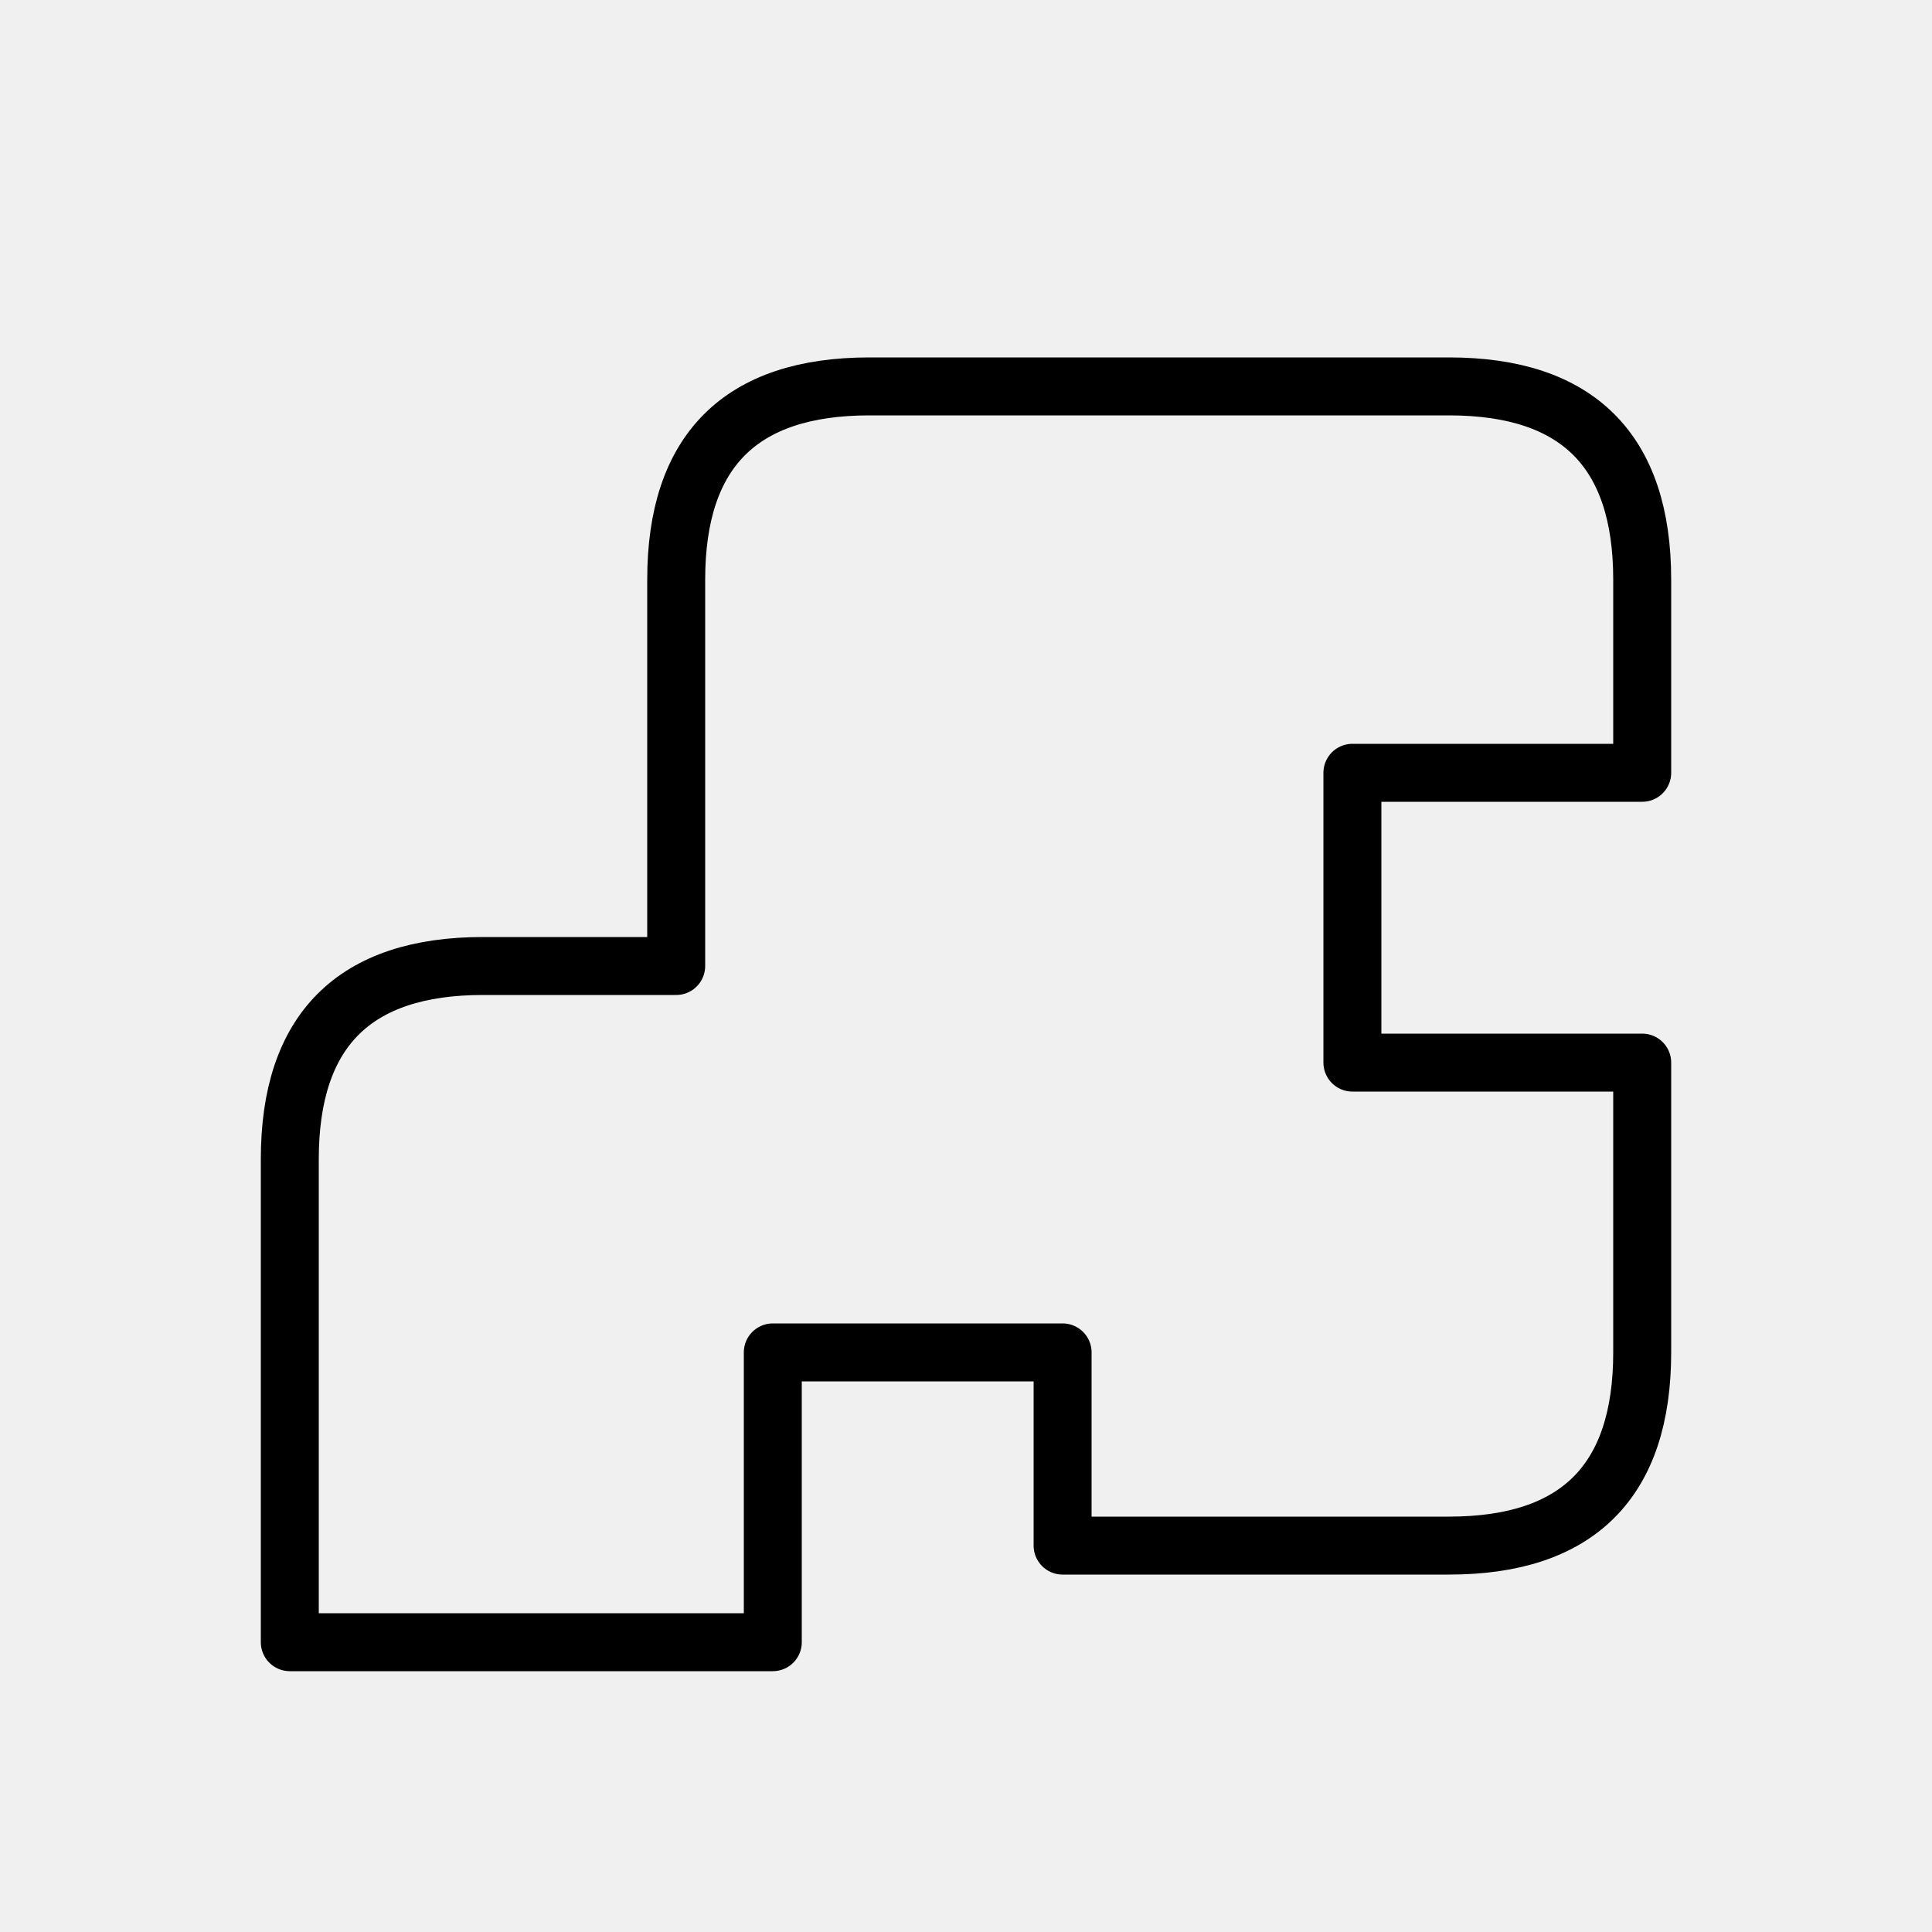
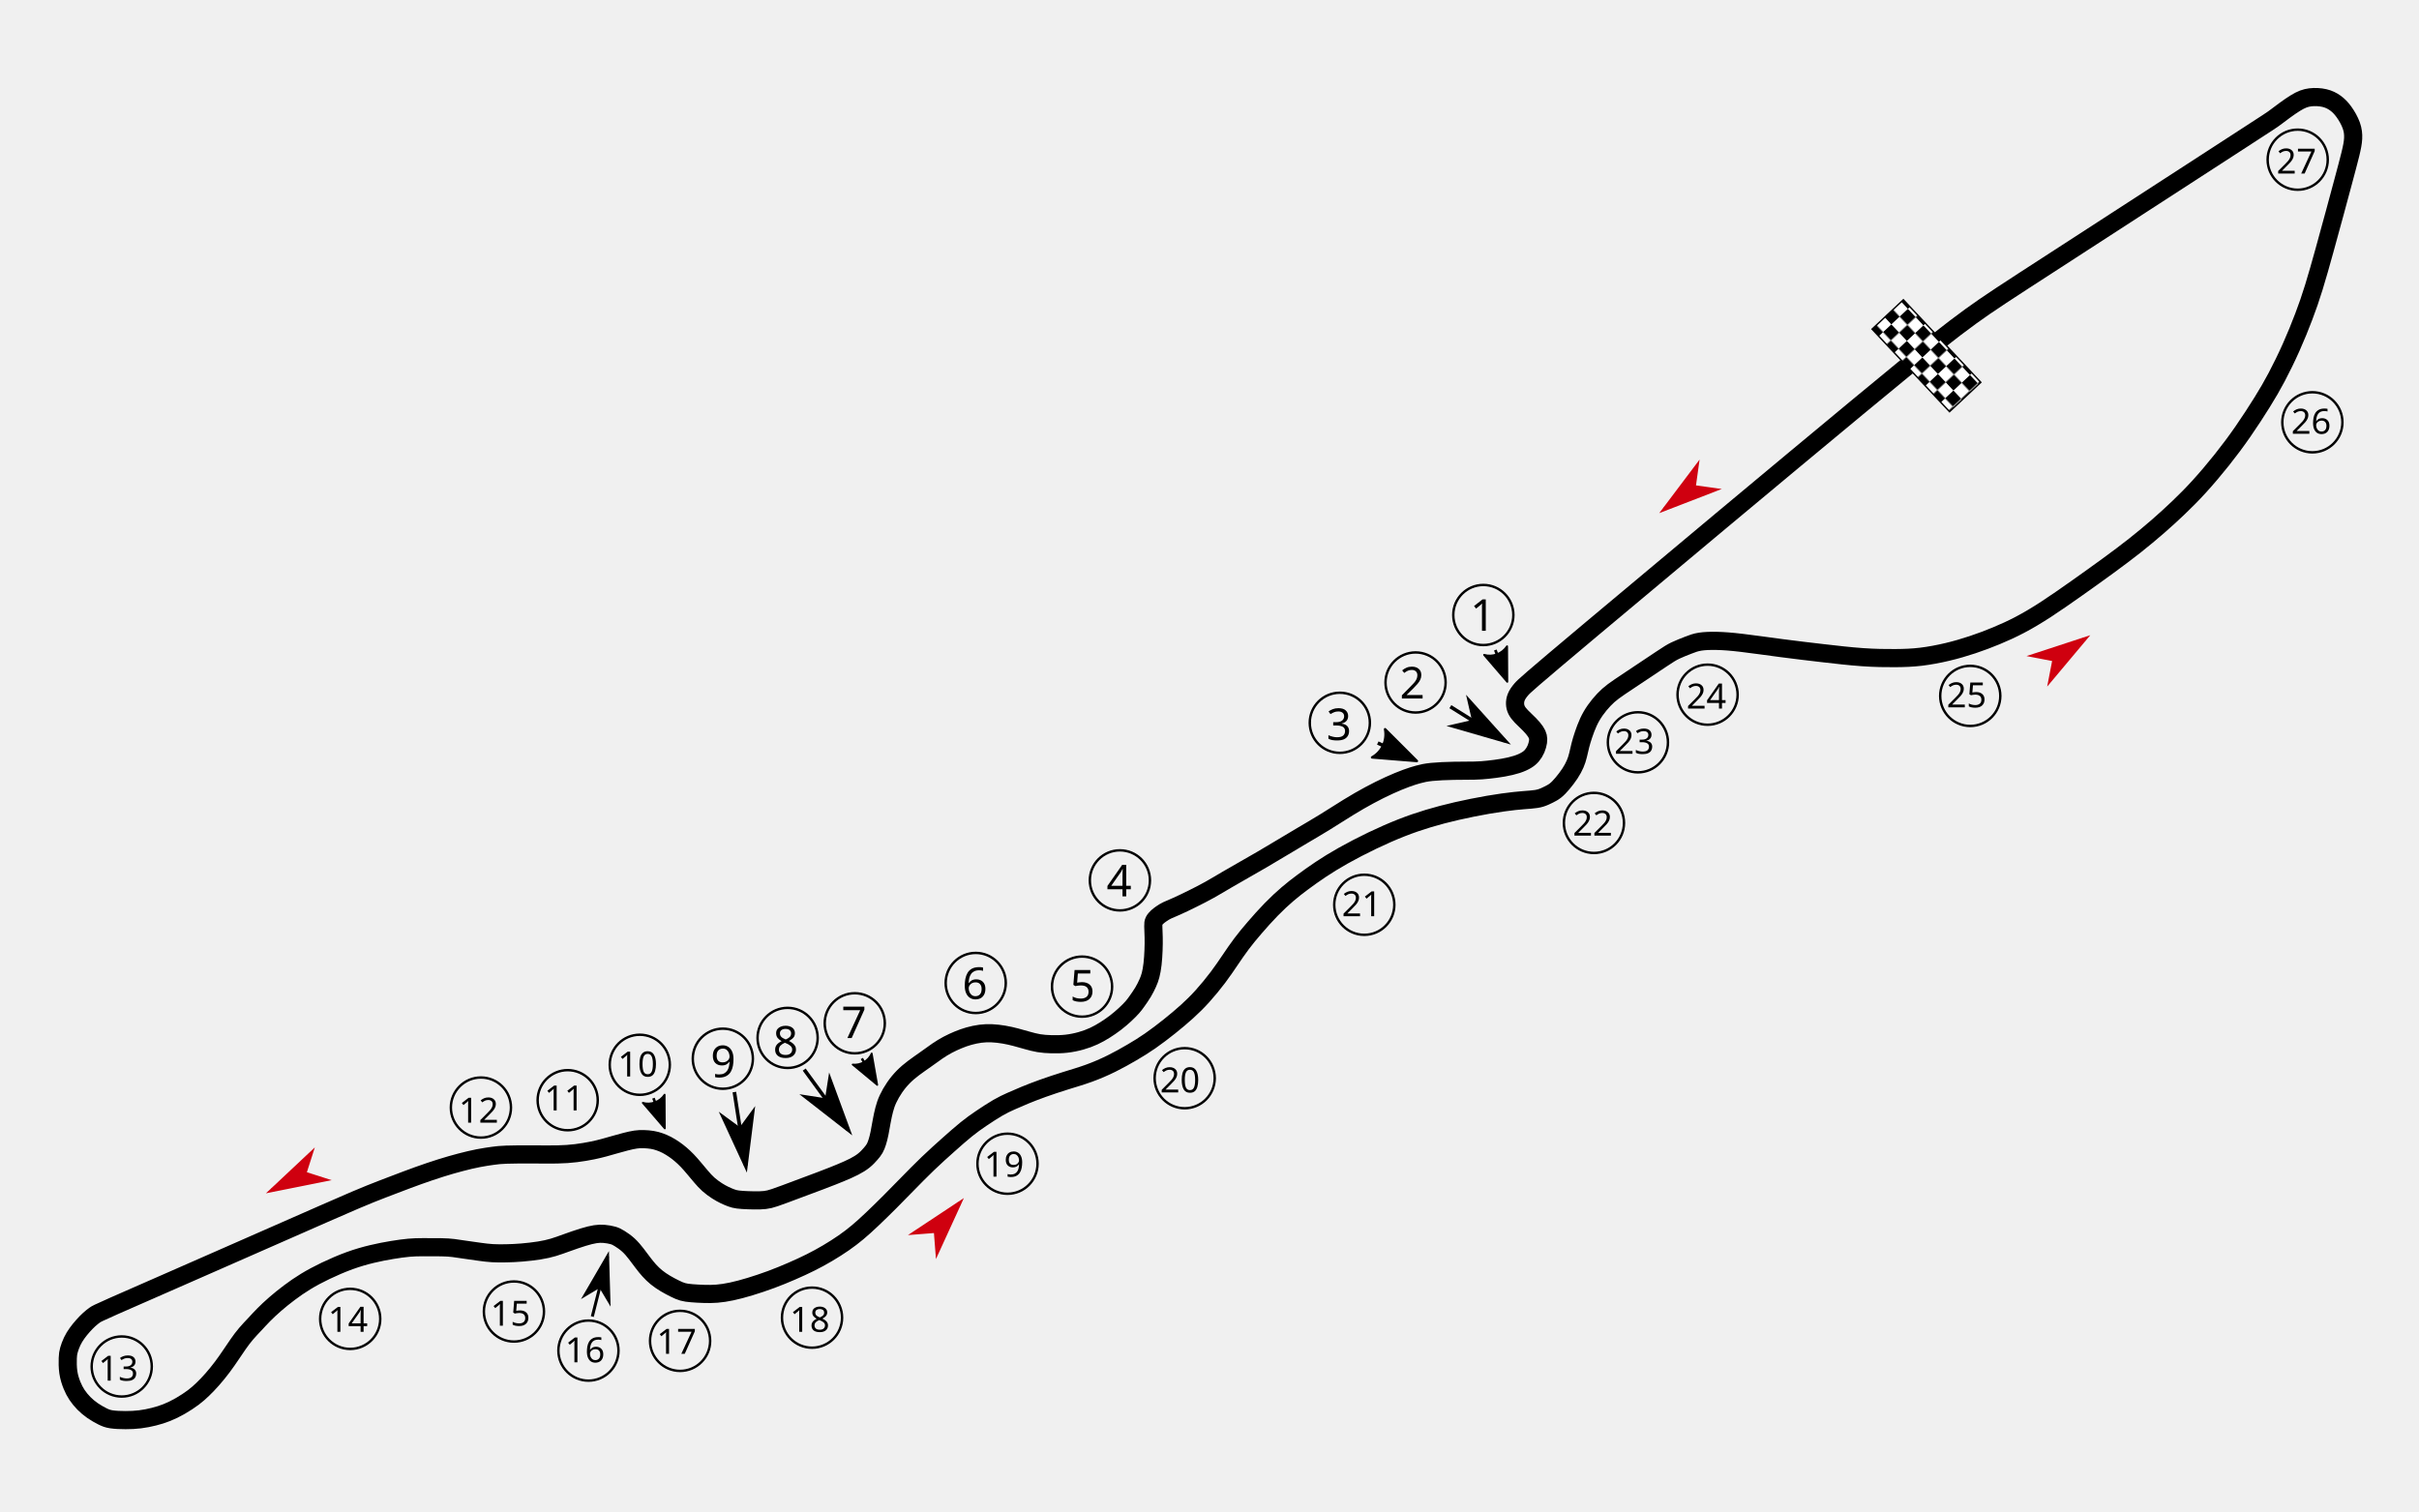
- <svg xmlns="http://www.w3.org/2000/svg" viewBox="0 0 100 100">
-   <path d="M15 85 L15 60 Q15 50 25 50 L35 50 L35 30 Q35 20 45 20 L75 20 Q85 20 85 30 L85 40 L70 40 L70 55 L85 55 L85 70 Q85 80 75 80 L55 80 L55 70 L40 70 L40 85 Z" fill="none" stroke="currentColor" stroke-width="3" stroke-linecap="round" stroke-linejoin="round" />
+ <svg xmlns="http://www.w3.org/2000/svg" xmlns:xlink="http://www.w3.org/1999/xlink" width="2e3" height="1250" version="1.1" viewBox="0 0 529.17 330.73">
+   <defs>
+     <marker id="marker5029" overflow="visible" orient="auto">
+       <path transform="matrix(.8 0 0 .8 10 0)" d="m0 0 5-5-17.5 5 17.5 5z" fill="#cf000f" fill-rule="evenodd" stroke="#cf000f" stroke-width="1pt" />
+     </marker>
+     <marker id="marker1562" overflow="visible" orient="auto">
+       <path transform="matrix(.8 0 0 .8 10 0)" d="m0 0 5-5-17.5 5 17.5 5z" fill-rule="evenodd" stroke="#000" stroke-width="1pt" />
+     </marker>
+     <marker id="marker1512" overflow="visible" orient="auto">
+       <path transform="matrix(.8 0 0 .8 10 0)" d="m0 0 5-5-17.5 5 17.5 5z" fill-rule="evenodd" stroke="#000" stroke-width="1pt" />
+     </marker>
+     <marker id="Arrow2Lstart" overflow="visible" orient="auto">
+       <path transform="matrix(1.1,0,0,1.1,1.1,0)" d="m8.719 4.034-10.926-4.018 10.926-4.018c-1.746 2.372-1.735 5.617-6e-7 8.035z" fill-rule="evenodd" stroke="#000" stroke-linejoin="round" stroke-width=".625" />
+     </marker>
+     <marker id="Arrow2Lstart-0" overflow="visible" orient="auto">
+       <path transform="matrix(1.1,0,0,1.1,1.1,0)" d="m8.719 4.034-10.926-4.018 10.926-4.018c-1.746 2.372-1.735 5.617-6e-7 8.035z" fill-rule="evenodd" stroke="#000" stroke-linejoin="round" stroke-width=".625" />
+     </marker>
+     <marker id="marker1562-7" overflow="visible" orient="auto">
+       <path transform="matrix(.8 0 0 .8 10 0)" d="m0 0 5-5-17.5 5 17.5 5z" fill-rule="evenodd" stroke="#000" stroke-width="1pt" />
+     </marker>
+     <marker id="Arrow2Lstart-7" overflow="visible" orient="auto">
+       <path transform="matrix(1.1,0,0,1.1,1.1,0)" d="m8.719 4.034-10.926-4.018 10.926-4.018c-1.746 2.372-1.735 5.617-6e-7 8.035z" fill-rule="evenodd" stroke="#000" stroke-linejoin="round" stroke-width=".625" />
+     </marker>
+     <marker id="Arrow2Lstart-9" overflow="visible" orient="auto">
+       <path transform="matrix(1.1,0,0,1.1,1.1,0)" d="m8.719 4.034-10.926-4.018 10.926-4.018c-1.746 2.372-1.735 5.617-6e-7 8.035z" fill-rule="evenodd" stroke="#000" stroke-linejoin="round" stroke-width=".625" />
+     </marker>
+     <marker id="marker1562-7-8" overflow="visible" orient="auto">
+       <path transform="matrix(.8 0 0 .8 10 0)" d="m0 0 5-5-17.5 5 17.5 5z" fill-rule="evenodd" stroke="#000" stroke-width="1pt" />
+     </marker>
+     <marker id="marker5029-5" overflow="visible" orient="auto">
+       <path transform="matrix(.8 0 0 .8 10 0)" d="m0 0 5-5-17.5 5 17.5 5z" fill="#cf000f" fill-rule="evenodd" stroke="#cf000f" stroke-width="1pt" />
+     </marker>
+     <marker id="marker5029-6" overflow="visible" orient="auto">
+       <path transform="matrix(.8 0 0 .8 10 0)" d="m0 0 5-5-17.5 5 17.5 5z" fill="#cf000f" fill-rule="evenodd" stroke="#cf000f" stroke-width="1pt" />
+     </marker>
+     <marker id="marker5029-0" overflow="visible" orient="auto">
+       <path transform="matrix(.8 0 0 .8 10 0)" d="m0 0 5-5-17.5 5 17.5 5z" fill="#cf000f" fill-rule="evenodd" stroke="#cf000f" stroke-width="1pt" />
+     </marker>
+     <pattern id="pattern4599" patternTransform="matrix(2.4813 0 0 2.4813 388.69 -226.65)" xlink:href="#Checkerboard" />
+     <pattern id="Checkerboard" width="2" height="2" patternTransform="translate(0) scale(10)" patternUnits="userSpaceOnUse">
+       <rect width="1" height="1" />
+       <rect x="1" y="1" width="1" height="1" />
+     </pattern>
+   </defs>
+   <g transform="translate(-13.196 -81.859)">
+     <path d="m501.11 113.99c-9.134 5.922-27.403 17.765-38.302 24.82-10.898 7.056-14.426 9.323-18.521 12.284-4.095 2.961-8.756 6.615-24.884 19.97-16.127 13.355-43.719 36.411-57.895 48.313-14.176 11.901-14.936 12.648-15.495 13.294s-0.915 1.192-1.126 1.715c-0.212 0.523-0.278 1.025-0.262 1.492 0.017 0.468 0.117 0.902 0.329 1.336 0.212 0.434 0.535 0.869 1.047 1.403s1.214 1.169 1.782 1.748 1.002 1.103 1.297 1.542c0.295 0.44 0.451 0.796 0.534 1.147 0.084 0.351 0.095 0.696 0.026 1.151s-0.218 1.021-0.446 1.548c-0.228 0.527-0.535 1.015-0.867 1.411-0.332 0.397-0.689 0.701-1.207 1.015-0.518 0.314-1.197 0.637-2.066 0.921-0.869 0.284-1.927 0.529-3.035 0.724-1.108 0.195-2.266 0.34-3.263 0.447-0.996 0.107-1.831 0.176-3.036 0.203-1.205 0.027-2.78 0.011-4.481 0.043s-3.528 0.11-4.843 0.244-2.118 0.323-2.929 0.543c-0.811 0.22-1.63 0.472-2.693 0.866-1.063 0.394-2.37 0.929-3.733 1.551-1.362 0.622-2.78 1.331-4.244 2.118s-2.977 1.654-4.63 2.67-3.449 2.181-5.174 3.244-3.378 2.024-4.992 2.977c-1.614 0.953-3.189 1.898-4.662 2.78s-2.843 1.701-4.142 2.46c-1.299 0.759-2.528 1.457-3.788 2.174s-2.552 1.452-3.821 2.198c-1.27 0.746-2.517 1.503-3.775 2.205-1.258 0.702-2.528 1.347-3.764 1.96s-2.439 1.192-3.385 1.615-1.637 0.69-2.155 0.938-0.863 0.476-1.194 0.704c-0.331 0.228-0.649 0.457-0.944 0.727-0.295 0.27-0.568 0.582-0.718 0.88-0.15 0.298-0.178 0.582-0.167 1.172 0.011 0.59 0.061 1.487 0.081 2.403 0.019 0.916 8e-3 1.851-0.031 2.848-0.039 0.997-0.106 2.055-0.214 2.999-0.108 0.945-0.258 1.777-0.432 2.441s-0.37 1.16-0.63 1.743c-0.26 0.583-0.583 1.252-1.008 1.961s-0.953 1.457-1.339 2-0.63 0.882-1.034 1.335c-0.404 0.454-0.967 1.022-1.599 1.607-0.632 0.585-1.334 1.186-2.075 1.754-0.741 0.568-1.52 1.103-2.3 1.593s-1.559 0.935-2.411 1.331c-0.852 0.395-1.776 0.741-2.795 1.03-1.019 0.29-2.133 0.523-3.255 0.646-1.122 0.123-2.253 0.134-3.259 0.108-1.006-0.026-1.888-0.089-2.739-0.231-0.85-0.142-1.669-0.362-2.512-0.598s-1.709-0.488-2.551-0.709c-0.843-0.22-1.661-0.409-2.536-0.559-0.874-0.15-1.803-0.26-2.67-0.299-0.866-0.039-1.669-8e-3 -2.512 0.102-0.843 0.11-1.724 0.299-2.536 0.528-0.811 0.228-1.551 0.496-2.315 0.811-0.764 0.315-1.551 0.677-2.307 1.079-0.756 0.402-1.48 0.843-2.246 1.364-0.765 0.521-1.572 1.122-2.465 1.757-0.893 0.635-1.873 1.303-2.731 1.949-0.858 0.646-1.593 1.27-2.272 1.96-0.679 0.69-1.303 1.448-1.871 2.272-0.568 0.824-1.08 1.715-1.459 2.528-0.379 0.813-0.624 1.548-0.835 2.35-0.212 0.802-0.39 1.67-0.557 2.572-0.167 0.902-0.323 1.837-0.479 2.606-0.156 0.768-0.312 1.37-0.479 1.904s-0.345 1.002-0.579 1.414c-0.234 0.412-0.523 0.768-0.902 1.203-0.379 0.434-0.846 0.947-1.437 1.425-0.59 0.479-1.303 0.924-2.171 1.37s-1.893 0.891-2.962 1.336c-1.069 0.445-2.183 0.891-4.43 1.744s-5.628 2.114-7.681 2.87c-2.053 0.756-2.777 1.008-3.447 1.166-0.669 0.158-1.284 0.221-2.063 0.244-0.78 0.024-1.724 8e-3 -2.591-0.024-0.866-0.032-1.654-0.079-2.244-0.157-0.591-0.079-0.984-0.189-1.441-0.354s-0.976-0.386-1.496-0.638c-0.52-0.252-1.039-0.535-1.638-0.921-0.598-0.386-1.276-0.874-1.87-1.406-0.595-0.531-1.106-1.106-1.618-1.705s-1.024-1.221-1.528-1.819c-0.504-0.598-1-1.173-1.492-1.685-0.492-0.512-0.98-0.961-1.437-1.351-0.457-0.39-0.882-0.721-1.378-1.063-0.496-0.343-1.063-0.697-1.61-0.984-0.547-0.287-1.075-0.508-1.591-0.689-0.516-0.181-1.02-0.323-1.603-0.421-0.583-0.099-1.244-0.154-1.851-0.173-0.606-0.02-1.158-4e-3 -1.811 0.09s-1.41 0.268-2.221 0.476c-0.811 0.209-1.677 0.453-2.449 0.673-0.772 0.22-1.449 0.417-2.189 0.618-0.74 0.201-1.543 0.406-2.583 0.618-1.039 0.213-2.315 0.433-3.591 0.591-1.276 0.157-2.551 0.252-4.166 0.283-1.614 0.032-3.567 0-5.583-8e-3 -2.016-8e-3 -4.095 8e-3 -5.465 0.055-1.37 0.047-2.032 0.126-2.925 0.247s-2.018 0.284-3.238 0.522-2.534 0.549-3.892 0.906c-1.359 0.356-2.762 0.757-4.321 1.247-1.559 0.49-3.274 1.069-4.978 1.682s-3.397 1.258-5.123 1.915c-1.726 0.657-3.486 1.325-5.29 2.049-1.804 0.724-3.653 1.503-10.109 4.332-6.457 2.828-17.521 7.705-26.518 11.656s-15.926 6.974-19.517 8.565c-3.591 1.591-3.843 1.748-4.181 1.992-0.339 0.244-0.764 0.575-1.205 0.976-0.441 0.402-0.898 0.874-1.347 1.378s-0.89 1.039-1.291 1.599c-0.402 0.559-0.764 1.142-1.071 1.788-0.307 0.646-0.559 1.354-0.717 1.914-0.157 0.559-0.22 0.969-0.252 1.772-0.031 0.803-0.031 2 0.126 3.079s0.473 2.039 0.803 2.851 0.677 1.472 1.103 2.11c0.425 0.638 0.929 1.252 1.496 1.827 0.567 0.575 1.197 1.11 1.906 1.599 0.709 0.488 1.496 0.929 2.142 1.252s1.15 0.528 1.984 0.653c0.835 0.126 2 0.173 3.095 0.173 1.095-1e-5 2.118-0.047 3.142-0.173 1.024-0.126 2.047-0.331 3.024-0.575s1.906-0.528 2.866-0.913c0.961-0.386 1.953-0.874 2.953-1.449 1-0.575 2.008-1.236 2.831-1.856 0.823-0.619 1.461-1.197 2.114-1.83 0.653-0.634 1.321-1.324 2.045-2.148s1.503-1.782 2.205-2.717c0.702-0.935 1.325-1.849 1.882-2.673 0.557-0.824 1.047-1.559 1.57-2.305 0.523-0.746 1.08-1.503 1.715-2.25 0.635-0.746 1.347-1.481 1.973-2.15 0.626-0.669 1.165-1.272 1.868-1.983s1.569-1.53 2.53-2.365c0.961-0.835 2.016-1.685 3.118-2.512 1.103-0.827 2.252-1.63 3.544-2.417 1.292-0.787 2.725-1.559 4.37-2.347s3.504-1.591 5.237-2.221c1.732-0.63 3.339-1.087 4.882-1.457 1.543-0.37 3.024-0.654 4.402-0.882 1.378-0.228 2.654-0.402 3.701-0.496 1.047-0.095 1.866-0.11 3.079-0.118 1.213-8e-3 2.819-8e-3 3.977 0.016 1.158 0.024 1.866 0.071 2.662 0.165 0.795 0.095 1.677 0.236 2.677 0.386 1 0.15 2.118 0.307 3.103 0.441 0.984 0.134 1.835 0.244 2.78 0.299 0.945 0.055 1.984 0.055 3.047 0.032 1.063-0.024 2.15-0.071 3.386-0.173 1.236-0.102 2.622-0.26 3.803-0.449s2.158-0.409 3.087-0.685c0.929-0.276 1.811-0.606 2.929-1.008 1.118-0.402 2.473-0.874 3.575-1.213 1.103-0.339 1.953-0.543 2.662-0.654 0.709-0.11 1.276-0.126 1.929-0.071 0.654 0.055 1.394 0.181 1.945 0.339 0.551 0.158 0.913 0.347 1.457 0.685s1.268 0.827 1.913 1.416c0.646 0.589 1.213 1.28 1.736 1.954 0.523 0.674 1.002 1.331 1.458 1.932 0.457 0.601 0.891 1.147 1.37 1.676 0.479 0.529 1.002 1.041 1.593 1.52 0.59 0.479 1.247 0.924 1.949 1.342 0.702 0.418 1.448 0.807 2.083 1.119 0.635 0.312 1.158 0.546 1.715 0.702 0.557 0.156 1.147 0.234 1.943 0.301 0.796 0.067 1.798 0.122 2.734 0.15 0.935 0.028 1.804 0.028 2.773-0.05 0.969-0.078 2.038-0.234 3.241-0.49 1.203-0.256 2.539-0.612 4.009-1.058 1.47-0.445 3.074-0.98 4.633-1.559 1.559-0.579 3.074-1.203 4.51-1.826 1.437-0.624 2.795-1.247 4.087-1.893 1.292-0.646 2.517-1.314 3.742-2.038 1.225-0.724 2.45-1.503 3.541-2.261 1.091-0.757 2.049-1.492 3.015-2.3s1.939-1.687 3.135-2.82c1.196-1.133 2.613-2.519 3.92-3.826s2.504-2.536 3.874-3.937c1.37-1.402 2.914-2.977 4.457-4.457s3.087-2.866 4.52-4.142c1.433-1.276 2.756-2.441 3.906-3.37 1.15-0.929 2.126-1.622 3.292-2.41 1.165-0.787 2.52-1.669 3.607-2.299s1.906-1.008 2.819-1.417c0.913-0.409 1.921-0.85 3.071-1.323 1.15-0.472 2.441-0.976 3.937-1.512s3.197-1.102 4.914-1.638c1.717-0.535 3.449-1.039 5.15-1.654s3.37-1.339 4.961-2.126c1.591-0.787 3.103-1.638 4.474-2.441 1.371-0.803 2.603-1.56 3.964-2.506s2.854-2.082 4.235-3.184c1.381-1.103 2.65-2.172 3.82-3.229 1.169-1.058 2.238-2.105 3.385-3.374 1.147-1.27 2.372-2.762 3.4-4.128 1.028-1.366 1.86-2.606 2.685-3.825s1.644-2.415 2.51-3.565 1.78-2.252 2.866-3.512c1.087-1.26 2.347-2.677 3.591-3.953 1.244-1.276 2.473-2.41 3.575-3.355 1.103-0.945 2.079-1.701 3.244-2.567s2.52-1.843 3.985-2.819c1.465-0.976 3.04-1.953 4.945-3.024 1.906-1.071 4.142-2.236 6.345-3.293 2.203-1.057 4.372-2.005 6.403-2.803s3.924-1.443 5.884-2.033c1.96-0.59 3.987-1.125 6.225-1.637 2.238-0.512 4.688-1.002 6.893-1.381 2.205-0.379 4.165-0.646 5.713-0.813 1.548-0.167 2.684-0.234 3.575-0.312 0.891-0.078 1.537-0.167 2.16-0.356s1.225-0.479 1.76-0.746c0.535-0.267 1.002-0.512 1.481-0.891 0.479-0.379 0.969-0.891 1.514-1.537s1.147-1.425 1.637-2.171c0.49-0.746 0.869-1.459 1.147-2.105 0.278-0.646 0.457-1.225 0.624-1.893s0.323-1.425 0.512-2.172c0.189-0.746 0.412-1.481 0.702-2.339 0.29-0.858 0.646-1.837 1.069-2.751 0.423-0.913 0.913-1.76 1.492-2.584 0.579-0.824 1.247-1.626 1.893-2.305s1.27-1.236 2.071-1.837 1.782-1.247 3.72-2.539 4.833-3.229 6.593-4.399c1.76-1.169 2.383-1.57 3.241-1.982 0.858-0.412 1.949-0.835 2.84-1.18 0.891-0.345 1.581-0.612 2.572-0.768 0.991-0.156 2.283-0.2 3.72-0.167 1.437 0.033 3.018 0.145 5.42 0.431 2.402 0.286 5.625 0.746 8.701 1.15 3.076 0.403 6.005 0.75 8.982 1.096s6 0.693 8.709 0.882c2.709 0.189 5.103 0.22 7.15 0.205 2.047-0.016 3.748-0.079 5.607-0.299 1.858-0.221 3.874-0.598 5.796-1.055 1.921-0.457 3.748-0.992 5.52-1.583 1.772-0.591 3.488-1.236 5.197-1.945 1.709-0.709 3.41-1.48 5.189-2.417 1.78-0.937 3.638-2.039 5.717-3.394 2.079-1.354 4.378-2.961 6.717-4.614 2.339-1.654 4.717-3.354 6.851-4.914s4.024-2.977 5.819-4.394c1.795-1.417 3.496-2.835 5.087-4.221 1.591-1.386 3.071-2.74 4.536-4.142 1.465-1.402 2.914-2.85 4.504-4.599 1.591-1.748 3.323-3.796 4.929-5.811 1.606-2.016 3.087-4 4.583-6.158 1.496-2.158 3.008-4.488 4.23-6.455 1.222-1.966 2.155-3.568 3.178-5.505 1.023-1.937 2.137-4.208 3.161-6.503s1.96-4.61 2.762-6.726c0.802-2.116 1.47-4.031 2.205-6.415s1.537-5.234 2.339-8.129c0.802-2.895 1.604-5.835 2.291-8.374 0.688-2.538 1.262-4.675 1.832-6.798 0.57-2.123 1.137-4.234 1.515-5.777s0.567-2.52 0.614-3.465c0.047-0.945-0.047-1.858-0.409-2.866-0.362-1.008-0.992-2.11-1.606-2.961s-1.213-1.449-1.89-1.937-1.433-0.866-2.378-1.087c-0.945-0.221-2.079-0.284-3.103-0.158-1.024 0.126-1.937 0.441-3.307 1.291-1.37 0.85-3.197 2.236-4.111 2.929-0.913 0.693-0.913 0.693-10.048 6.614z" fill="none" stroke="#000" stroke-width="3.969" />
+     <g transform="translate(11.493 14.967)" fill="none">
+       <circle cx="326.19" cy="201.46" r="6.575" fill="none" stroke="#000" stroke-width=".529" />
+     </g>
+     <g transform="translate(11.493 15.234)">
+       <text x="323.3" y="204.651" fill="#000000" font-family="sans-serif" font-size="9.623px" stroke-width=".241" style="line-height:1.25" xml:space="preserve">
+         <tspan x="323.3" y="204.651" stroke-width=".241">1</tspan>
+       </text>
+     </g>
+     <g fill="none" stroke="#000">
+       <g stroke-width=".529">
+         <circle cx="322.86" cy="231.19" r="6.575" />
+         <circle cx="306.29" cy="240.01" r="6.575" />
+         <circle cx="258.18" cy="274.49" r="6.575" />
+         <circle cx="249.9" cy="297.74" r="6.575" />
+         <circle cx="226.64" cy="296.94" r="6.575" />
+         <circle cx="200.18" cy="305.76" r="6.575" />
+         <circle cx="185.49" cy="308.96" r="6.575" />
+         <circle cx="171.32" cy="313.51" r="6.575" />
+         <circle cx="153.15" cy="314.84" r="6.575" />
+         <circle cx="137.38" cy="322.59" r="6.575" />
+         <circle cx="118.4" cy="324.2" r="6.575" />
+       </g>
+       <g>
+         <path d="m342.63 230.29c-0.774-2.069-1.548-4.138-2.321-6.206" marker-start="url(#Arrow2Lstart)" stroke-width=".607" />
+         <path d="m322.22 247.96c-2.543-1.175-5.086-2.35-7.628-3.525" marker-start="url(#Arrow2Lstart-0)" stroke-width=".769" />
+         <g stroke-width=".794">
+           <path d="m342.41 243.96c-3.979-2.493-7.957-4.985-11.936-7.478" marker-start="url(#marker1512)" />
+           <path d="m198.73 329.05c-3.203-4.386-6.407-8.771-9.61-13.157" marker-start="url(#marker1562)" />
+           <path d="m176.34 336.91c-0.832-5.367-1.664-10.734-2.496-16.1" marker-start="url(#marker1562-7)" />
+         </g>
+         <path d="m204.73 318.63c-1.001-1.723-2.001-3.446-3.002-5.169" marker-start="url(#Arrow2Lstart-7)" stroke-width=".547" />
+         <path d="m158.35 328.05c-0.736-1.968-1.472-3.936-2.208-5.904" marker-start="url(#Arrow2Lstart-9)" stroke-width=".577" />
+       </g>
+     </g>
+     <g transform="translate(-3.9055 30.047)">
+       <text x="323.3" y="204.651" fill="#000000" font-family="sans-serif" font-size="9.623px" stroke-width=".241" style="line-height:1.25" xml:space="preserve">
+         <tspan x="323.3" y="204.651" stroke-width=".241">2</tspan>
+       </text>
+     </g>
+     <g transform="translate(-19.942 39.134)">
+       <text x="323.3" y="204.651" fill="#000000" font-family="sans-serif" font-size="9.623px" stroke-width=".241" style="line-height:1.25" xml:space="preserve">
+         <tspan x="323.3" y="204.651" stroke-width=".241">3</tspan>
+       </text>
+     </g>
+     <g transform="translate(-68.05 73.345)">
+       <text x="323.3" y="204.651" fill="#000000" font-family="sans-serif" font-size="9.623px" stroke-width=".241" style="line-height:1.25" xml:space="preserve">
+         <tspan x="323.3" y="204.651" stroke-width=".241">4</tspan>
+       </text>
+     </g>
+     <g transform="translate(-76.068 96.33)">
+       <text x="323.3" y="204.651" fill="#000000" font-family="sans-serif" font-size="9.623px" stroke-width=".241" style="line-height:1.25" xml:space="preserve">
+         <tspan x="323.3" y="204.651" stroke-width=".241">5</tspan>
+       </text>
+     </g>
+     <g transform="translate(-99.588 95.795)">
+       <text x="323.3" y="204.651" fill="#000000" font-family="sans-serif" font-size="9.623px" stroke-width=".241" style="line-height:1.25" xml:space="preserve">
+         <tspan x="323.3" y="204.651" stroke-width=".241">6</tspan>
+       </text>
+     </g>
+     <g transform="translate(-126.05 104.35)">
+       <text x="323.3" y="204.651" fill="#000000" font-family="sans-serif" font-size="9.623px" stroke-width=".241" style="line-height:1.25" xml:space="preserve">
+         <tspan x="323.3" y="204.651" stroke-width=".241">7</tspan>
+       </text>
+     </g>
+     <g transform="translate(-141.01 108.62)">
+       <text x="323.3" y="204.651" fill="#000000" font-family="sans-serif" font-size="9.623px" stroke-width=".241" style="line-height:1.25" xml:space="preserve">
+         <tspan x="323.3" y="204.651" stroke-width=".241">8</tspan>
+       </text>
+     </g>
+     <g transform="translate(-154.65 112.9)">
+       <text x="323.3" y="204.651" fill="#000000" font-family="sans-serif" font-size="9.623px" stroke-width=".241" style="line-height:1.25" xml:space="preserve">
+         <tspan x="323.3" y="204.651" stroke-width=".241">9</tspan>
+       </text>
+     </g>
+     <g transform="translate(-173.09 113.97)">
+       <text x="321.433" y="203.436" fill="#000000" font-family="sans-serif" font-size="7.624px" stroke-width=".191" style="line-height:1.25" xml:space="preserve">
+         <tspan x="321.433" y="203.436" stroke-width=".191">10</tspan>
+       </text>
+     </g>
+     <text x="132.263" y="324.83" fill="#000000" font-family="sans-serif" font-size="7.624px" stroke-width=".191" style="line-height:1.25" xml:space="preserve">
+       <tspan x="132.263" y="324.83" stroke-width=".191">11</tspan>
+     </text>
+     <text x="113.554" y="327.502" fill="#000000" font-family="sans-serif" font-size="7.624px" stroke-width=".191" style="line-height:1.25" xml:space="preserve">
+       <tspan x="113.554" y="327.502" stroke-width=".191">12</tspan>
+     </text>
+     <g fill="none" stroke="#000" stroke-width=".529">
+       <circle cx="39.823" cy="380.86" r="6.575" />
+       <circle cx="89.803" cy="370.44" r="6.575" />
+       <circle cx="125.62" cy="368.83" r="6.575" />
+       <circle cx="141.92" cy="377.38" r="6.575" />
+       <circle cx="161.97" cy="375.25" r="6.575" />
+       <circle cx="190.83" cy="370.17" r="6.575" />
+       <circle cx="233.59" cy="336.49" r="6.575" />
+       <circle cx="272.35" cy="317.78" r="6.575" />
+       <circle cx="311.64" cy="279.83" r="6.575" />
+       <circle cx="361.88" cy="261.92" r="6.575" />
+       <circle cx="371.5" cy="244.28" r="6.575" />
+       <circle cx="386.74" cy="233.86" r="6.575" />
+       <circle cx="444.2" cy="234.13" r="6.575" />
+       <circle cx="519.04" cy="174.26" r="6.575" />
+       <circle cx="515.83" cy="116.8" r="6.575" />
+     </g>
+     <g fill="#000000" font-family="sans-serif" font-size="7.624px" stroke-width=".191">
+       <text x="34.706" y="383.956" style="line-height:1.25" xml:space="preserve">
+         <tspan x="34.706" y="383.956" fill="#000000" stroke-width=".191">13</tspan>
+       </text>
+       <text x="84.953" y="373.265" style="line-height:1.25" xml:space="preserve">
+         <tspan x="84.953" y="373.265" stroke-width=".191">14</tspan>
+       </text>
+       <text x="120.5" y="371.929" style="line-height:1.25" xml:space="preserve">
+         <tspan x="120.5" y="371.929" stroke-width=".191">15</tspan>
+       </text>
+       <text x="136.803" y="379.947" style="line-height:1.25" xml:space="preserve">
+         <tspan x="136.803" y="379.947" stroke-width=".191">16</tspan>
+       </text>
+       <text x="156.848" y="378.076" style="line-height:1.25" xml:space="preserve">
+         <tspan x="156.848" y="378.076" stroke-width=".191">17</tspan>
+       </text>
+       <text x="185.981" y="373.265" style="line-height:1.25" xml:space="preserve">
+         <tspan x="185.981" y="373.265" stroke-width=".191">18</tspan>
+       </text>
+       <text x="228.477" y="339.322" style="line-height:1.25" xml:space="preserve">
+         <tspan x="228.477" y="339.322" stroke-width=".191">19</tspan>
+       </text>
+       <text x="266.963" y="320.88" style="line-height:1.25" xml:space="preserve">
+         <tspan x="266.963" y="320.88" stroke-width=".191">20</tspan>
+       </text>
+     </g>
+     <path d="m146.09 356.84c-1.108 4.364-2.216 8.727-3.324 13.091" fill="none" marker-start="url(#marker1562-7-8)" stroke="#000" stroke-width=".658" />
+     <g fill="#000000" font-family="sans-serif" font-size="7.624px" stroke-width=".191">
+       <text x="306.741" y="282.336" style="line-height:1.25" xml:space="preserve">
+         <tspan x="306.741" y="282.336" stroke-width=".191">21</tspan>
+       </text>
+       <text x="357.255" y="264.696" style="line-height:1.25" xml:space="preserve">
+         <tspan x="357.255" y="264.696" stroke-width=".191">22</tspan>
+       </text>
+       <text x="366.342" y="246.789" style="line-height:1.25" xml:space="preserve">
+         <tspan x="366.342" y="246.789" stroke-width=".191">23</tspan>
+       </text>
+       <text x="382.111" y="236.9" style="line-height:1.25" xml:space="preserve">
+         <tspan x="382.111" y="236.9" stroke-width=".191">24</tspan>
+       </text>
+       <text x="439.039" y="236.632" style="line-height:1.25" xml:space="preserve">
+         <tspan x="439.039" y="236.632" stroke-width=".191">25</tspan>
+       </text>
+       <text x="514.409" y="176.764" style="line-height:1.25" xml:space="preserve">
+         <tspan x="514.409" y="176.764" stroke-width=".191">26</tspan>
+       </text>
+       <text x="511.202" y="119.836" style="line-height:1.25" xml:space="preserve">
+         <tspan x="511.202" y="119.836" stroke-width=".191">27</tspan>
+       </text>
+     </g>
+     <circle cx="361.88" cy="158.22" r="0" fill="#0c0028" stroke="#ff000f" stroke-width=".265" />
+     <g fill="none" stroke="#cf000f" stroke-width=".794">
+       <path d="m377.39 193.21c0.711-0.537 1.422-1.074 2.132-1.611" marker-start="url(#marker5029)" />
+       <path d="m72.738 342.26c0.792-0.408 1.584-0.815 2.377-1.223" marker-start="url(#marker5029-5)" />
+       <path d="m223.05 345.17c-0.579 0.677-1.158 1.354-1.738 2.031" marker-start="url(#marker5029-6)" />
+       <path d="m469.18 221.71c-0.738 0.499-1.476 0.997-2.215 1.496" marker-start="url(#marker5029-0)" />
+     </g>
+     <rect transform="rotate(46.827)" x="401.45" y="-212.39" width="24.759" height="9.379" fill="#fff" style="mix-blend-mode:normal" />
+     <rect transform="rotate(46.827)" x="401.45" y="-212.39" width="24.759" height="9.379" fill="url(#pattern4599)" stroke="#000" stroke-width=".318" style="mix-blend-mode:normal" />
+   </g>
</svg>
